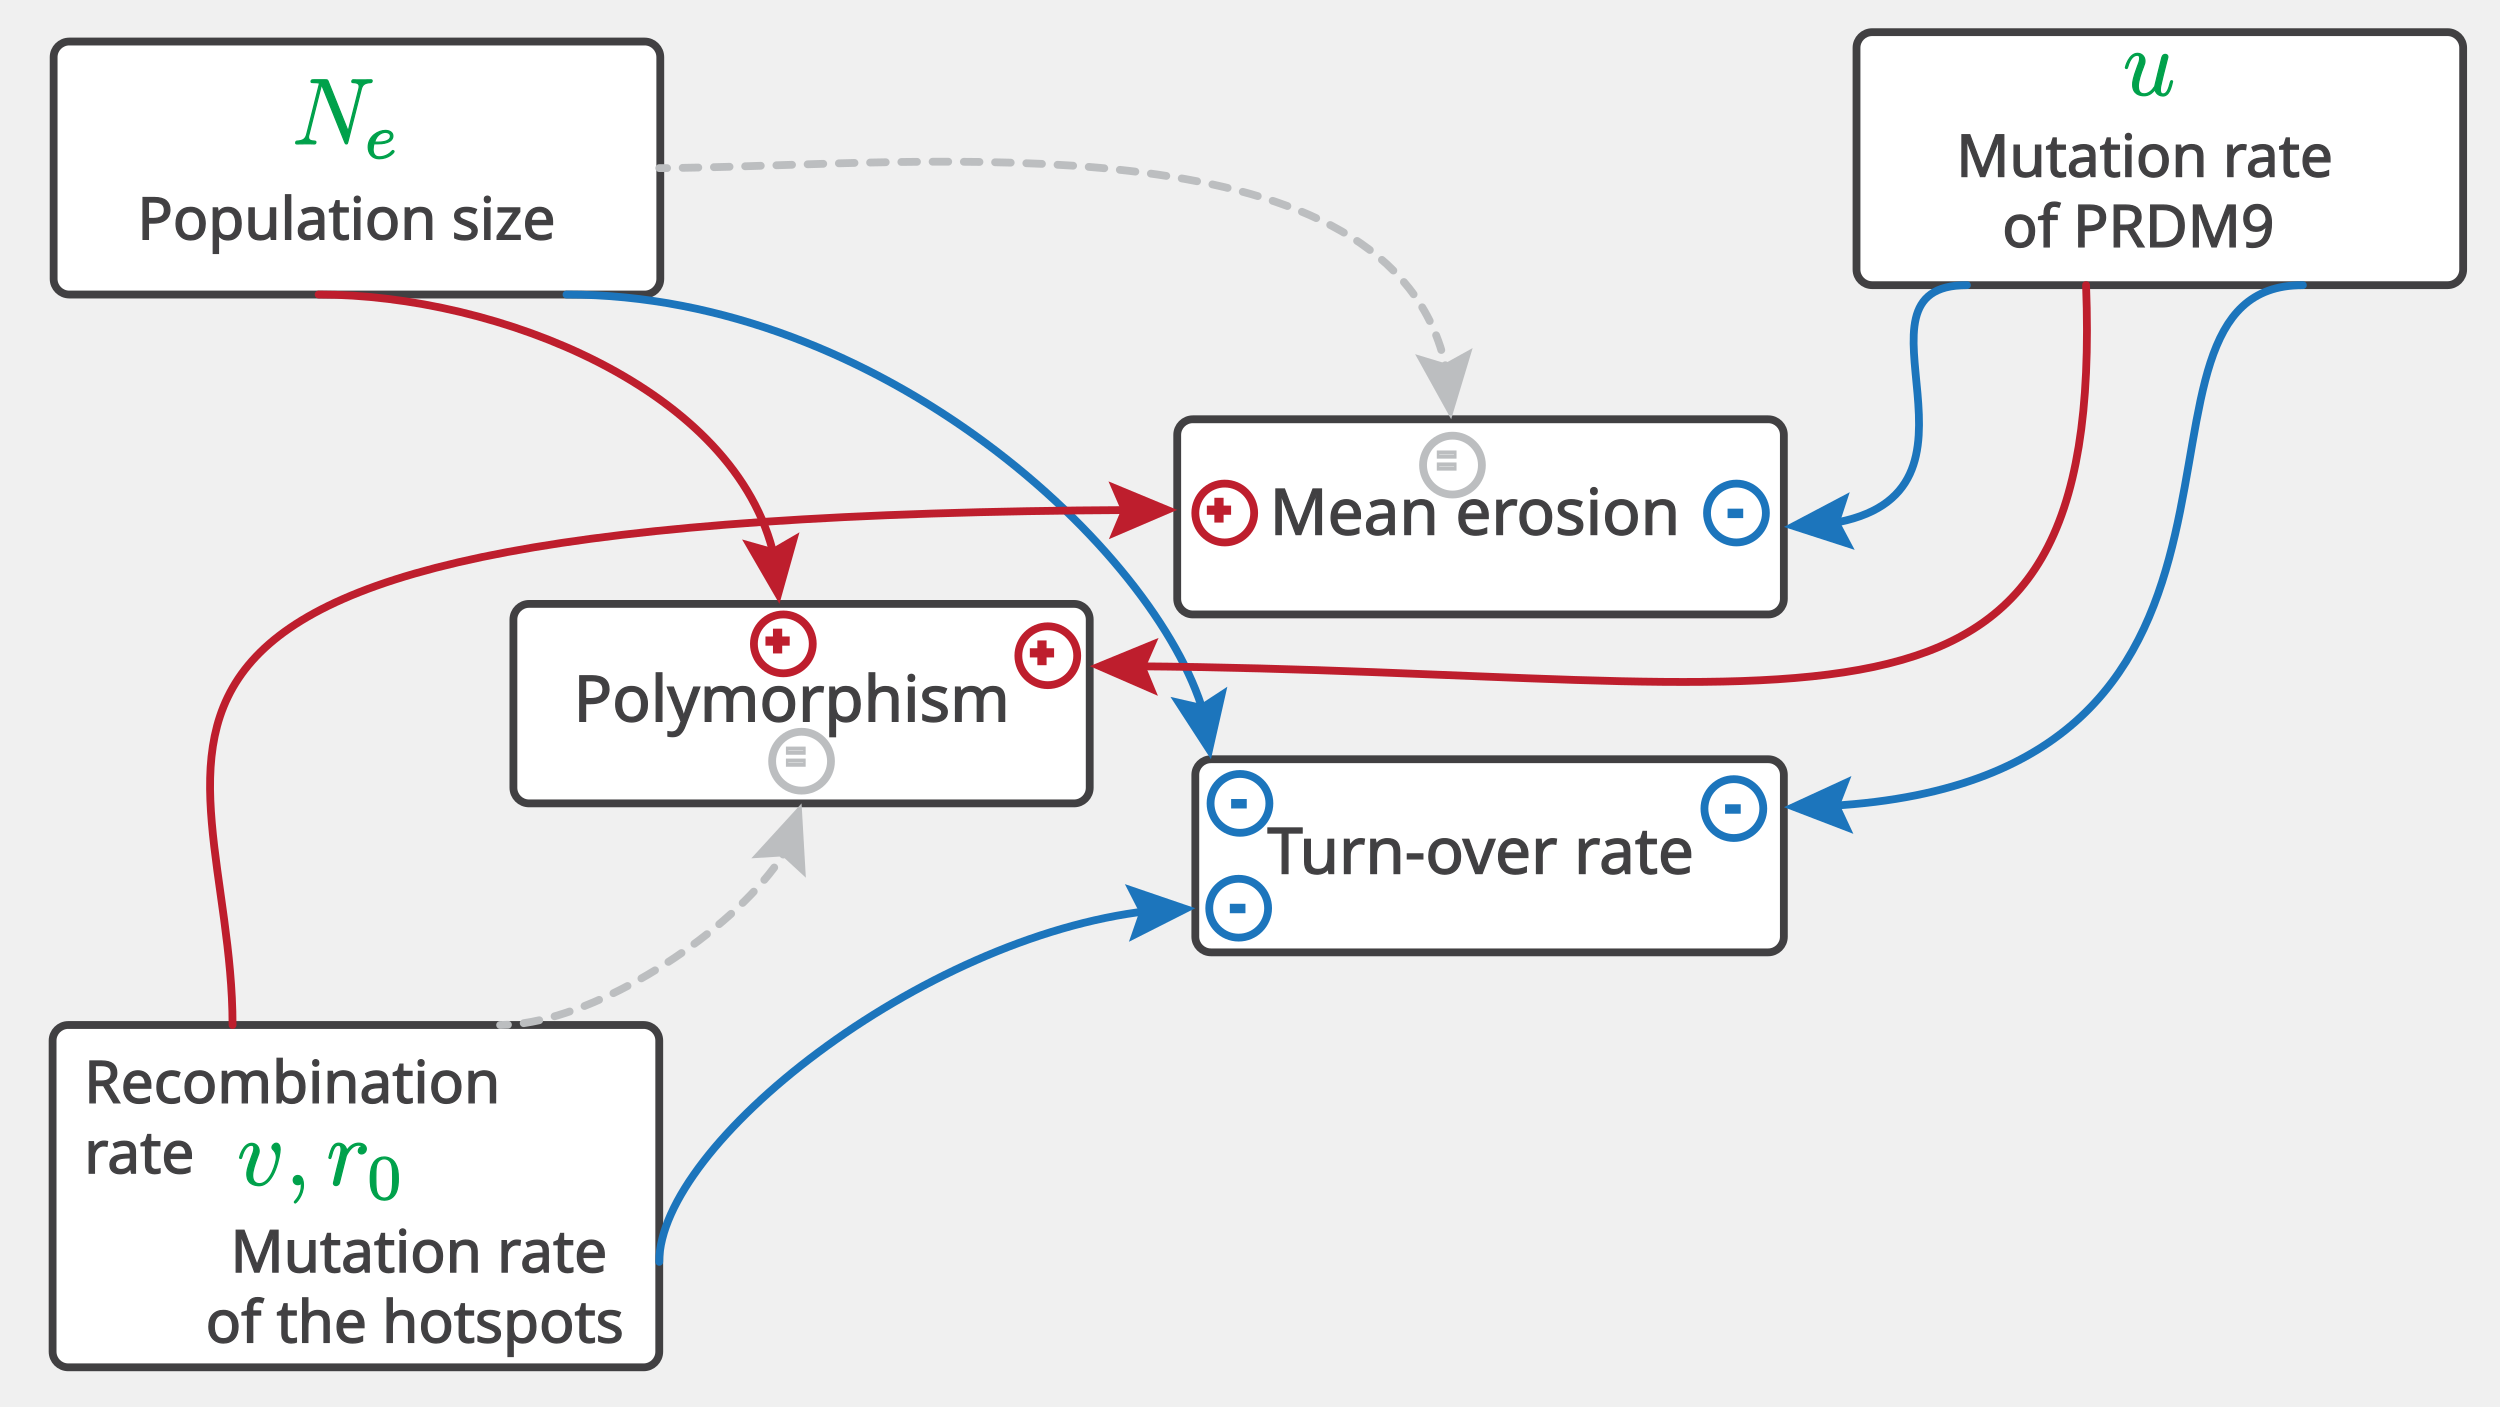
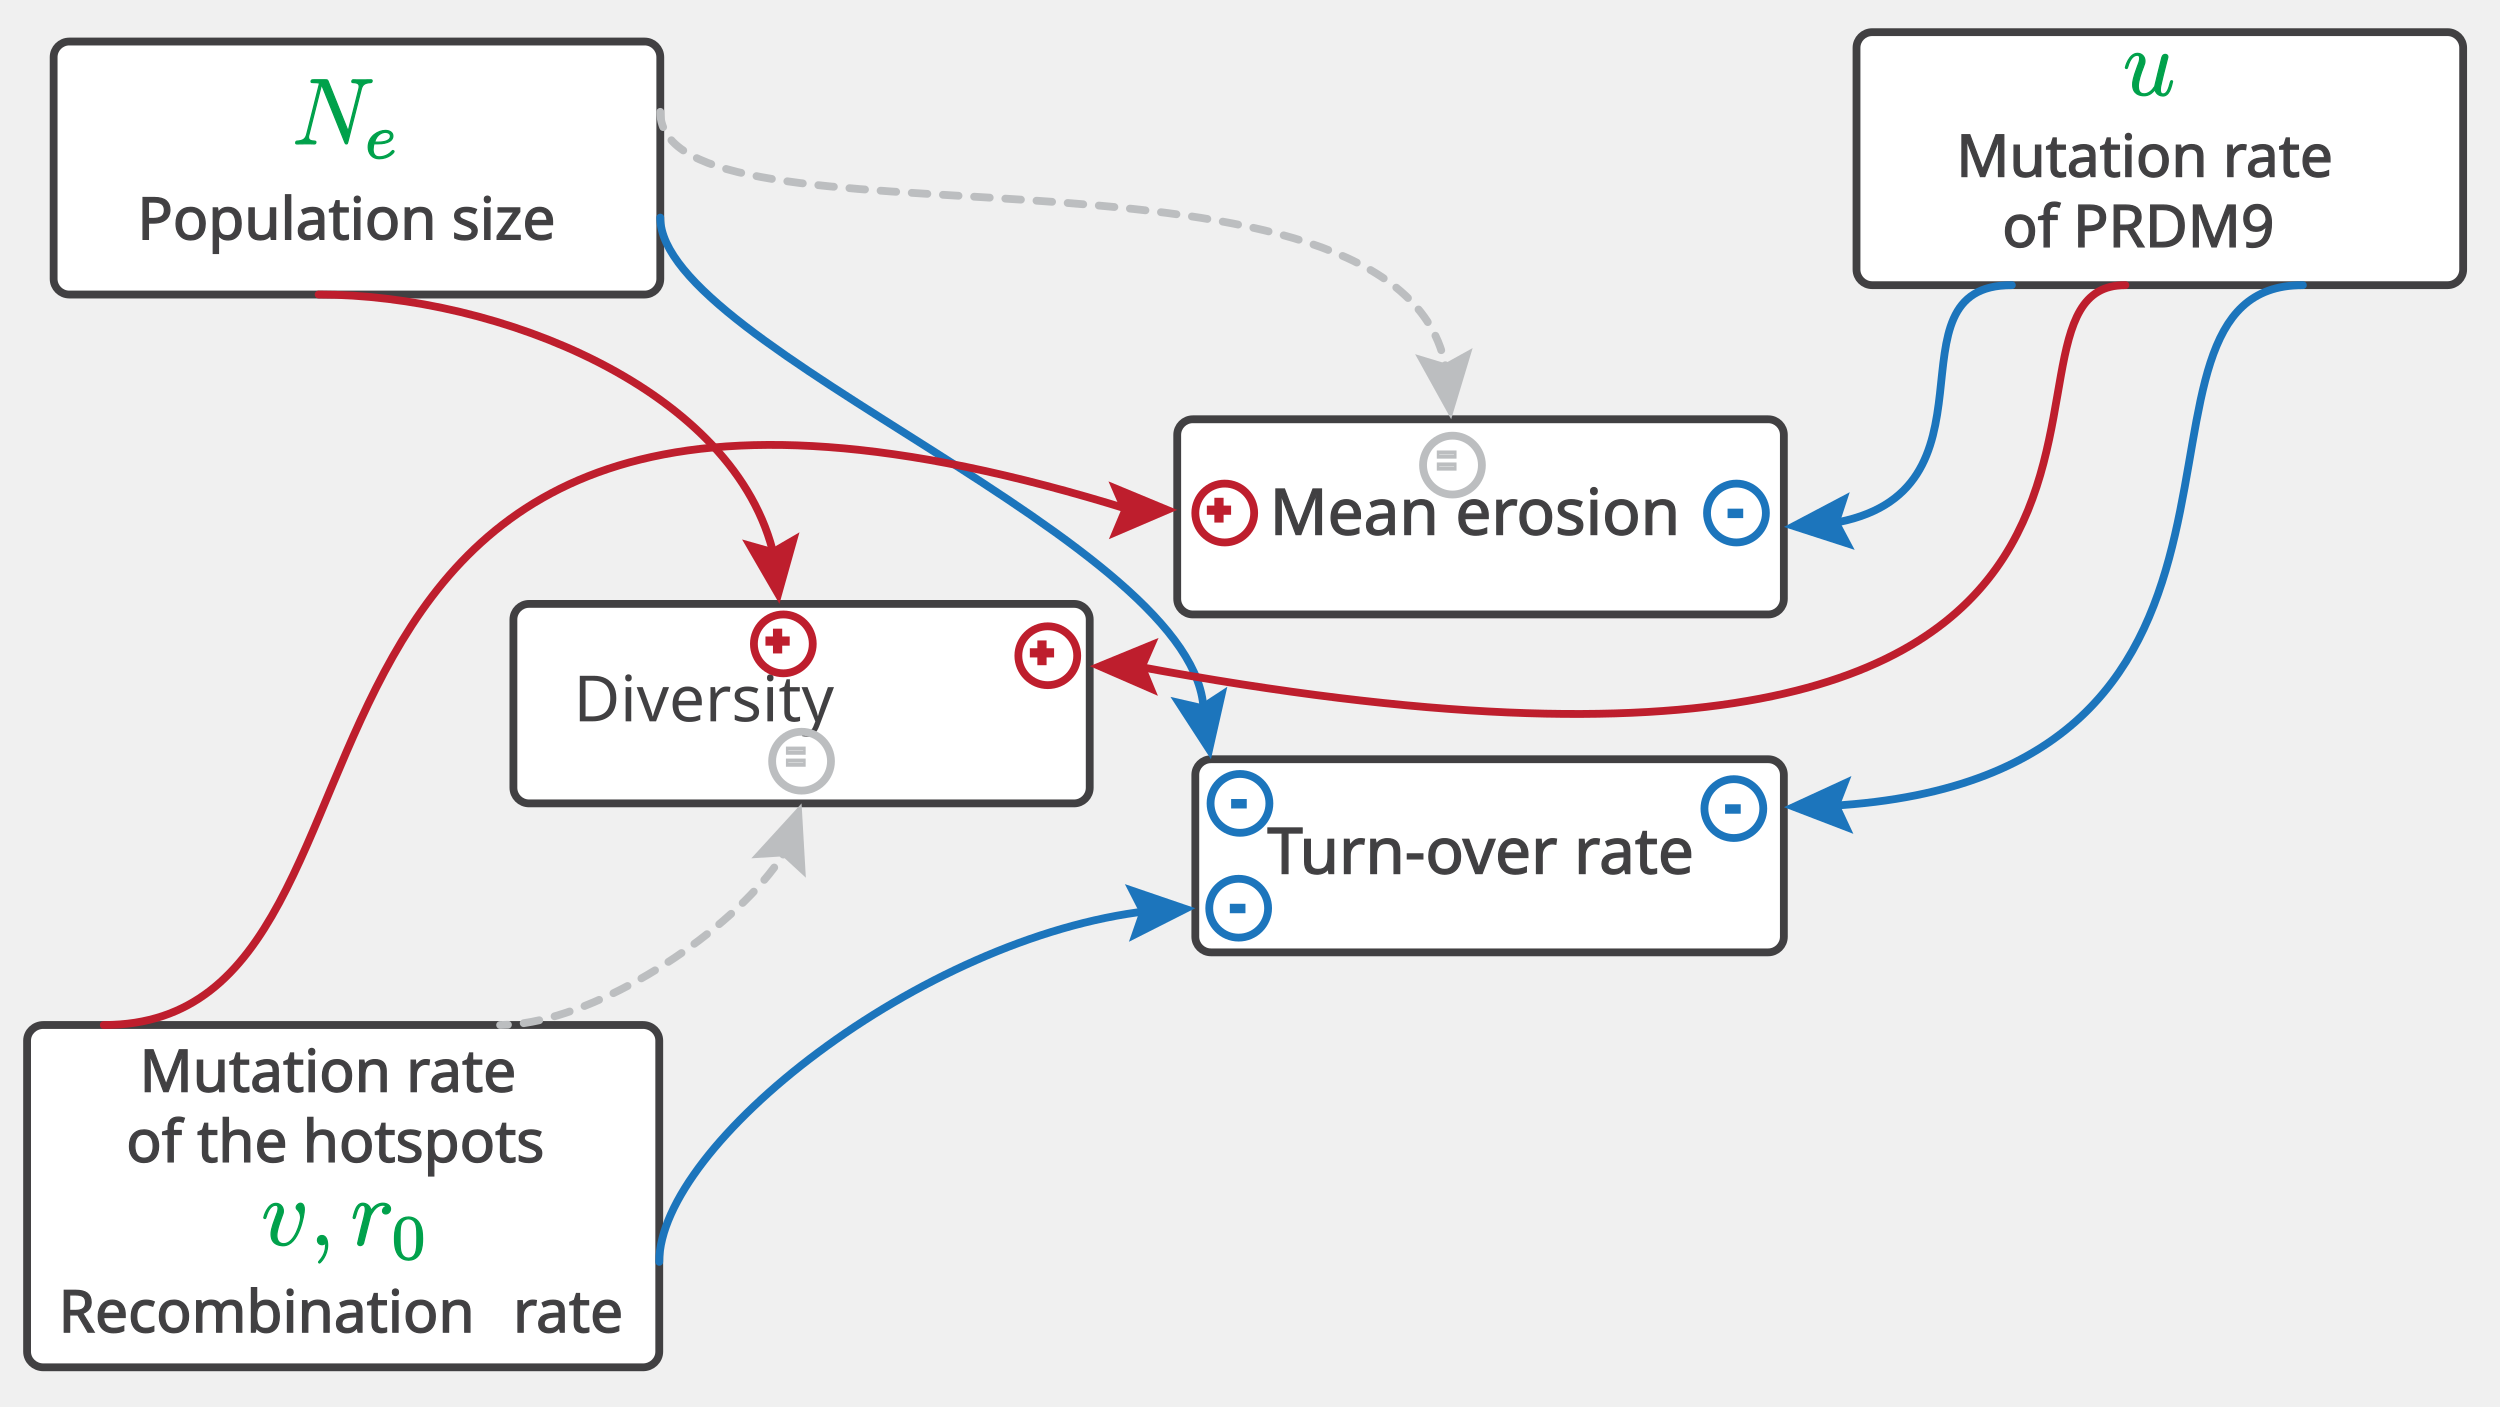
- <svg xmlns="http://www.w3.org/2000/svg" version="1.1" id="Layer_1" x="0px" y="0px" viewBox="0 0 1920 1080" style="enable-background:new 0 0 1920 1080;" xml:space="preserve">
+ <svg xmlns="http://www.w3.org/2000/svg" version="1.1" id="Layer_1" x="0px" y="0px" viewBox="654 -1080 1920 1080" style="enable-background:new 654 -1080 1920 1080;" xml:space="preserve">
  <style type="text/css">
	.st0{fill:#FFFFFF;stroke:#414042;stroke-width:6;stroke-miterlimit:10;}
- 	.st1{fill:#414042;stroke:#414042;stroke-miterlimit:10;}
+ 	.st1{fill:#414042;}
	.st2{font-family:'LMRoman12-Bold';}
	.st3{font-size:45px;}
- 	.st4{fill:#00A14B;stroke:#00A14B;stroke-miterlimit:10;}
- 	.st5{fill:#FFFFFF;stroke:#000000;stroke-width:6;stroke-miterlimit:10;}
- 	.st6{font-size:49px;}
- 	.st7{fill:none;stroke:#1C75BC;stroke-width:6;stroke-linecap:round;stroke-miterlimit:10;}
- 	.st8{fill:#1C75BC;}
- 	.st9{fill:none;stroke:#BCBEC0;stroke-width:6;stroke-linecap:round;stroke-miterlimit:10;}
+ 	.st4{fill:none;stroke:#414042;stroke-miterlimit:10;}
+ 	.st5{fill:#00A14B;stroke:#00A14B;stroke-miterlimit:10;}
+ 	.st6{fill:#FFFFFF;stroke:#000000;stroke-width:6;stroke-miterlimit:10;}
+ 	.st7{font-size:49px;}
+ 	.st8{fill:none;stroke:#1C75BC;stroke-width:6;stroke-linecap:round;stroke-miterlimit:10;}
+ 	.st9{fill:#1C75BC;}
	.st10{fill:none;stroke:#BCBEC0;stroke-width:6;stroke-linecap:round;stroke-miterlimit:10;stroke-dasharray:12,12;}
- 	.st11{fill:#BCBEC0;}
- 	.st12{fill:none;stroke:#BE1E2D;stroke-width:6;stroke-linecap:round;stroke-miterlimit:10;}
- 	.st13{fill:#BE1E2D;}
- 	.st14{fill:none;stroke:#BCBEC0;stroke-width:6;stroke-linecap:round;stroke-miterlimit:10;stroke-dasharray:12.155,12.155;}
- 	.st15{fill:none;stroke:#BE1E2D;stroke-width:5;stroke-miterlimit:10;}
- 	.st16{font-size:29px;}
- 	.st17{fill:none;stroke:#1C75BC;stroke-width:5;stroke-miterlimit:10;}
- 	.st18{fill:none;stroke:#BCBEC0;stroke-width:3;stroke-miterlimit:10;}
- 	.st19{font-size:46.184px;}
+ 	.st11{fill:none;stroke:#BCBEC0;stroke-width:6;stroke-linecap:round;stroke-miterlimit:10;}
+ 	.st12{fill:#BCBEC0;}
+ 	.st13{fill:none;stroke:#BE1E2D;stroke-width:6;stroke-linecap:round;stroke-miterlimit:10;}
+ 	.st14{fill:#BE1E2D;}
+ 	.st15{fill:none;stroke:#BCBEC0;stroke-width:6;stroke-linecap:round;stroke-miterlimit:10;stroke-dasharray:12.155,12.155;}
+ 	.st16{fill:none;stroke:#BE1E2D;stroke-width:5;stroke-miterlimit:10;}
+ 	.st17{font-size:29px;}
+ 	.st18{fill:none;stroke:#1C75BC;stroke-width:5;stroke-miterlimit:10;}
+ 	.st19{fill:none;stroke:#BCBEC0;stroke-width:3;stroke-miterlimit:10;}
+ 	.st20{font-size:46.184px;}
</style>
-   <path id="XMLID_1_" class="st0" d="M495.1,226.2H53.2c-6.6,0-12-5.4-12-12V43.9c0-6.6,5.4-12,12-12h441.9c6.6,0,12,5.4,12,12v170.3  C507.1,220.8,501.7,226.2,495.1,226.2z" />
-   <text id="XMLID_5_" transform="matrix(1 0 0 1 105.5329 183.8167)" class="st1 st2 st3">Population size</text>
+   <path id="XMLID_1_" class="st0" d="M1149.1-853.8H707.2c-6.6,0-12-5.4-12-12v-170.3c0-6.6,5.4-12,12-12h441.9c6.6,0,12,5.4,12,12  v170.3C1161.1-859.2,1155.7-853.8,1149.1-853.8z" />
+   <text transform="matrix(1 0 0 1 759.5329 -896.1833)" class="st1 st2 st3">Population size</text>
+   <text id="XMLID_5_" transform="matrix(1 0 0 1 759.5329 -896.1833)" class="st4 st2 st3">Population size</text>
  <g id="XMLID_11_">
    <g id="XMLID_199_">
-       <path id="g0-78" class="st4" d="M277.3,68.9c0.8-3.1,1.9-5.3,7.4-5.5c0.2,0,1.1-0.1,1.1-1.3c0-0.8-0.6-0.8-0.9-0.8    c-1.4,0-5.1,0.1-6.6,0.1h-3.5c-1,0-2.3-0.1-3.3-0.1c-0.4,0-1.3,0-1.3,1.4c0,0.7,0.6,0.7,1.1,0.7c4.3,0.1,4.6,1.8,4.6,3.1    c0,0.6-0.1,0.9-0.3,1.9l-8.2,32.5l-15.4-38.4c-0.5-1.2-0.6-1.2-2.2-1.2h-8.8c-1.4,0-2.1,0-2.1,1.4c0,0.7,0.5,0.7,1.9,0.7    c0.4,0,4.6,0,4.6,0.6c0,0.1-0.1,0.7-0.2,0.9l-9.6,38.2c-0.9,3.5-2.6,5-7.4,5.3c-0.4,0-1.1,0.1-1.1,1.4c0,0.7,0.7,0.7,0.9,0.7    c1.4,0,5.1-0.1,6.6-0.1h3.5c1,0,2.2,0.1,3.2,0.1c0.5,0,1.3,0,1.3-1.4c0-0.6-0.7-0.7-1-0.7c-2.4-0.1-4.7-0.5-4.7-3.1    c0-0.6,0.1-1.2,0.3-1.8l9.7-38.6c0.4,0.7,0.4,0.9,0.7,1.5l17.2,42.8c0.4,0.9,0.5,1.3,1.2,1.3c0.7,0,0.8-0.2,1.1-1.4L277.3,68.9z" />
+       <path id="g0-78" class="st5" d="M931.3-1011.1c0.8-3.1,1.9-5.3,7.4-5.5c0.2,0,1.1-0.1,1.1-1.3c0-0.8-0.6-0.8-0.9-0.8    c-1.4,0-5.1,0.1-6.6,0.1h-3.5c-1,0-2.3-0.1-3.3-0.1c-0.4,0-1.3,0-1.3,1.4c0,0.7,0.6,0.7,1.1,0.7c4.3,0.1,4.6,1.8,4.6,3.1    c0,0.6-0.1,0.9-0.3,1.9l-8.2,32.5l-15.4-38.4c-0.5-1.2-0.6-1.2-2.2-1.2H895c-1.4,0-2.1,0-2.1,1.4c0,0.7,0.5,0.7,1.9,0.7    c0.4,0,4.6,0,4.6,0.6c0,0.1-0.1,0.7-0.2,0.9l-9.6,38.2c-0.9,3.5-2.6,5-7.4,5.3c-0.4,0-1.1,0.1-1.1,1.4c0,0.7,0.7,0.7,0.9,0.7    c1.4,0,5.1-0.1,6.6-0.1h3.5c1,0,2.2,0.1,3.2,0.1c0.5,0,1.3,0,1.3-1.4c0-0.6-0.7-0.7-1-0.7c-2.4-0.1-4.7-0.5-4.7-3.1    c0-0.6,0.1-1.2,0.3-1.8l9.7-38.6c0.4,0.7,0.4,0.9,0.7,1.5l17.2,42.8c0.4,0.9,0.5,1.3,1.2,1.3c0.7,0,0.8-0.2,1.1-1.4L931.3-1011.1z    " />
    </g>
    <g id="XMLID_196_">
-       <path id="g1-101" class="st4" d="M290.2,110.4c1.1,0,4.7,0,7.2-1c4.2-1.4,4.3-4.3,4.3-5c0-2.7-2.5-4.2-5.7-4.2    c-5.4,0-13.2,4.3-13.2,12.8c0,4.9,3,8.9,8.3,8.9c7.5,0,11.5-4.8,11.5-5.5c0-0.4-0.5-0.8-0.8-0.8c-0.3,0-0.4,0.1-0.7,0.4    c-3.8,4.5-9.2,4.5-10,4.5c-3.5,0-4.6-3-4.6-5.7c0-1.4,0.4-3.6,0.6-4.4H290.2z M287.7,109.1c1.5-5.9,5.9-7.5,8.4-7.5    c1.9,0,3.8,1,3.8,2.9c0,4.7-7.9,4.7-9.9,4.7H287.7z" />
-     </g>
-   </g>
-   <path id="XMLID_2_" class="st0" d="M1879.7,219h-441.9c-6.6,0-12-5.4-12-12V36.7c0-6.6,5.4-12,12-12h441.9c6.6,0,12,5.4,12,12V207  C1891.7,213.6,1886.3,219,1879.7,219z" />
-   <text id="XMLID_6_" transform="matrix(1 0 0 1 1502.439 135.6107)">
-     <tspan x="0" y="0" class="st1 st2 st3">Mutation rate</tspan>
-     <tspan x="35.3" y="54" class="st1 st2 st3">of PRDM9</tspan>
-   </text>
+       <path id="g1-101" class="st5" d="M944.2-969.6c1.1,0,4.7,0,7.2-1c4.2-1.4,4.3-4.3,4.3-5c0-2.7-2.5-4.2-5.7-4.2    c-5.4,0-13.2,4.3-13.2,12.8c0,4.9,3,8.9,8.3,8.9c7.5,0,11.5-4.8,11.5-5.5c0-0.4-0.5-0.8-0.8-0.8s-0.4,0.1-0.7,0.4    c-3.8,4.5-9.2,4.5-10,4.5c-3.5,0-4.6-3-4.6-5.7c0-1.4,0.4-3.6,0.6-4.4C941.1-969.6,944.2-969.6,944.2-969.6z M941.7-970.9    c1.5-5.9,5.9-7.5,8.4-7.5c1.9,0,3.8,1,3.8,2.9c0,4.7-7.9,4.7-9.9,4.7h-2.3V-970.9z" />
+     </g>
+   </g>
+   <path id="XMLID_2_" class="st0" d="M2533.7-861h-441.9c-6.6,0-12-5.4-12-12v-170.3c0-6.6,5.4-12,12-12h441.9c6.6,0,12,5.4,12,12  V-873C2545.7-866.4,2540.3-861,2533.7-861z" />
+   <text transform="matrix(1 0 0 1 2156.439 -944.3893)" class="st1 st2 st3">Mutation rate</text>
+   <text transform="matrix(1 0 0 1 2156.439 -944.3893)" class="st4 st2 st3">Mutation rate</text>
+   <text transform="matrix(1 0 0 1 2191.739 -890.3893)" class="st1 st2 st3">of PRDM9</text>
+   <text transform="matrix(1 0 0 1 2191.739 -890.3893)" class="st4 st2 st3">of PRDM9</text>
  <g id="XMLID_194_">
-     <path id="g0-117" class="st4" d="M1655,68.8c0.9,4,4.4,4.9,6.1,4.9c2.3,0,4-1.5,5.2-4c1.2-2.6,2.2-6.9,2.2-7.1   c0-0.4-0.3-0.6-0.7-0.6c-0.6,0-0.7,0.4-1,1.4c-1.3,5-2.6,8.8-5.5,8.8c-2.2,0-2.2-2.4-2.2-3.3c0-1.7,0.2-2.4,0.9-5.4   c0.5-1.9,1-3.9,1.4-5.9l3-11.8c0.5-1.8,0.5-1.9,0.5-2.2c0-1.1-0.9-1.8-1.9-1.8c-2.1,0-2.6,1.8-3,3.6c-0.7,2.8-4.6,18.3-5.1,20.8   c-0.1,0-2.9,5.9-8.2,5.9c-3.8,0-4.5-3.2-4.5-5.9c0-4.1,2-9.9,3.9-14.7c0.9-2.3,1.2-3.2,1.2-4.7c0-3.1-2.2-5.8-5.7-5.8   c-6.6,0-9.3,10.5-9.3,11c0,0.3,0.3,0.6,0.8,0.6c0.6,0,0.7-0.3,1-1.3c1.7-6.2,4.5-8.9,7.3-8.9c0.7,0,1.9,0.1,1.9,2.4   c0,1.9-0.8,4-1.9,6.7c-3.2,8.6-3.5,11.3-3.5,13.5c0,7.4,5.6,8.5,8.5,8.5C1651,73.7,1653.5,70.5,1655,68.8z" />
+     <path id="g0-117" class="st5" d="M2309-1011.2c0.9,4,4.4,4.9,6.1,4.9c2.3,0,4-1.5,5.2-4c1.2-2.6,2.2-6.9,2.2-7.1   c0-0.4-0.3-0.6-0.7-0.6c-0.6,0-0.7,0.4-1,1.4c-1.3,5-2.6,8.8-5.5,8.8c-2.2,0-2.2-2.4-2.2-3.3c0-1.7,0.2-2.4,0.9-5.4   c0.5-1.9,1-3.9,1.4-5.9l3-11.8c0.5-1.8,0.5-1.9,0.5-2.2c0-1.1-0.9-1.8-1.9-1.8c-2.1,0-2.6,1.8-3,3.6c-0.7,2.8-4.6,18.3-5.1,20.8   c-0.1,0-2.9,5.9-8.2,5.9c-3.8,0-4.5-3.2-4.5-5.9c0-4.1,2-9.9,3.9-14.7c0.9-2.3,1.2-3.2,1.2-4.7c0-3.1-2.2-5.8-5.7-5.8   c-6.6,0-9.3,10.5-9.3,11c0,0.3,0.3,0.6,0.8,0.6c0.6,0,0.7-0.3,1-1.3c1.7-6.2,4.5-8.9,7.3-8.9c0.7,0,1.9,0.1,1.9,2.4   c0,1.9-0.8,4-1.9,6.7c-3.2,8.6-3.5,11.3-3.5,13.5c0,7.4,5.6,8.5,8.5,8.5C2305-1006.3,2307.5-1009.5,2309-1011.2z" />
  </g>
  <g id="XMLID_19_">
-     <path id="XMLID_4_" class="st5" d="M1756.6,1344.8h-441.9c-6.6,0-12-5.4-12-12v-170.3c0-6.6,5.4-12,12-12h441.9c6.6,0,12,5.4,12,12   v170.3C1768.6,1339.4,1763.2,1344.8,1756.6,1344.8z" />
+     <path id="XMLID_4_" class="st6" d="M2410.6,264.8h-441.9c-6.6,0-12-5.4-12-12V82.5c0-6.6,5.4-12,12-12h441.9c6.6,0,12,5.4,12,12   v170.3C2422.6,259.4,2417.2,264.8,2410.6,264.8z" />
    <g id="XMLID_15_">
-       <text id="XMLID_8_" transform="matrix(1 0 0 1 1358.055 1304.912)" class="st2 st3">Fitness function</text>
+       <text id="XMLID_8_" transform="matrix(1 0 0 1 2012.055 224.9124)" class="st2 st3">Fitness function</text>
      <g id="XMLID_39_">
-         <path id="g0-102" class="st4" d="M1537.8,1199.3c1.4,0,2,0,2-1.4c0-0.7-0.6-0.7-1.9-0.7h-5.8c1.4-7.4,2.4-12.5,3-14.9     c0.4-1.7,1.9-3.4,3.8-3.4c1.5,0,3,0.6,3.8,1.3c-2.8,0.3-3.7,2.4-3.7,3.6c0,1.4,1.1,2.3,2.5,2.3c1.4,0,3.6-1.2,3.6-4     c0-3-3-4.7-6.2-4.7c-3.1,0-6.1,2.3-7.6,5.1c-1.3,2.5-2,5.1-3.7,14.6h-4.8c-1.4,0-2.1,0-2.1,1.3c0,0.8,0.4,0.8,1.9,0.8h4.6     c-1.3,6.7-4.3,23-5.9,30.7c-1.2,6.3-2.3,11.5-5.9,11.5c-0.2,0-2.3,0-3.6-1.4c3.7-0.3,3.7-3.5,3.7-3.5c0-1.4-1.1-2.3-2.5-2.3     c-1.4,0-3.6,1.2-3.6,4c0,3.1,3.2,4.7,6,4.7c7.4,0,10.4-13.2,11.2-16.8c1.3-5.6,4.8-24.7,5.2-26.9H1537.8z" />
-       </g>
-     </g>
-   </g>
-   <path id="XMLID_3_" class="st0" d="M494.3,1050.1H52.4c-6.6,0-12-5.4-12-12V799.2c0-6.6,5.4-12,12-12h441.9c6.6,0,12,5.4,12,12  v238.9C506.3,1044.7,500.9,1050.1,494.3,1050.1z" />
-   <text id="XMLID_7_" transform="matrix(1 0 0 1 177.0734 976.9712)">
-     <tspan x="0" y="0" class="st1 st2 st3">Mutation rate</tspan>
-     <tspan x="-19.1" y="54" class="st1 st2 st3">of the hotspots</tspan>
-   </text>
-   <text id="XMLID_9_" transform="matrix(1 0 0 1 64.7096 846.9739)">
-     <tspan x="0" y="0" class="st1 st2 st3">Recombination</tspan>
-     <tspan x="0" y="54" class="st1 st2 st3">rate</tspan>
-   </text>
+         <path id="g0-102" class="st5" d="M2191.8,119.3c1.4,0,2,0,2-1.4c0-0.7-0.6-0.7-1.9-0.7h-5.8c1.4-7.4,2.4-12.5,3-14.9     c0.4-1.7,1.9-3.4,3.8-3.4c1.5,0,3,0.6,3.8,1.3c-2.8,0.3-3.7,2.4-3.7,3.6c0,1.4,1.1,2.3,2.5,2.3c1.4,0,3.6-1.2,3.6-4     c0-3-3-4.7-6.2-4.7c-3.1,0-6.1,2.3-7.6,5.1c-1.3,2.5-2,5.1-3.7,14.6h-4.8c-1.4,0-2.1,0-2.1,1.3c0,0.8,0.4,0.8,1.9,0.8h4.6     c-1.3,6.7-4.3,23-5.9,30.7c-1.2,6.3-2.3,11.5-5.9,11.5c-0.2,0-2.3,0-3.6-1.4c3.7-0.3,3.7-3.5,3.7-3.5c0-1.4-1.1-2.3-2.5-2.3     c-1.4,0-3.6,1.2-3.6,4c0,3.1,3.2,4.7,6,4.7c7.4,0,10.4-13.2,11.2-16.8c1.3-5.6,4.8-24.7,5.2-26.9h6V119.3z" />
+       </g>
+     </g>
+   </g>
+   <path id="XMLID_3_" class="st0" d="M1147.8-29.9H687.3c-6.9,0-12.5-5.4-12.5-12v-238.9c0-6.6,5.6-12,12.5-12h460.5  c6.9,0,12.5,5.4,12.5,12v238.9C1160.3-35.3,1154.7-29.9,1147.8-29.9z" />
+   <g>
+     <g>
+       <text transform="matrix(1 0 0 1 761.2188 -241.6495)" class="st1 st2 st3">Mutation rate</text>
+       <text transform="matrix(1 0 0 1 761.2188 -241.6495)" class="st4 st2 st3">Mutation rate</text>
+     </g>
+     <g>
+       <text transform="matrix(1 0 0 1 750.9818 -187.6495)" class="st1 st2 st3">of the hotspots</text>
+       <text transform="matrix(1 0 0 1 750.9818 -187.6495)" class="st4 st2 st3">of the hotspots</text>
+     </g>
+   </g>
+   <g>
+     <g>
+       <text transform="matrix(1 0 0 1 699.0191 -56.8998)" class="st1 st2 st3">Recombination</text>
+       <text transform="matrix(1 0 0 1 699.0191 -56.8998)" class="st4 st2 st3">Recombination</text>
+     </g>
+     <g>
+       <text transform="matrix(1 0 0 1 1048.01 -56.9002)" class="st1 st2 st3">rate</text>
+       <text transform="matrix(1 0 0 1 1048.01 -56.9002)" class="st4 st2 st3">rate</text>
+     </g>
+   </g>
  <g id="XMLID_10_">
    <g id="XMLID_73_">
-       <path id="g0-118" class="st4" d="M215.1,882.8c0-4.5-2.3-4.8-2.9-4.8c-1.7,0-3.3,1.7-3.3,3.2c0,0.9,0.5,1.4,0.8,1.7    c0.7,0.6,2.6,2.6,2.6,6.3c0,3-4.3,19.9-13,19.9c-4.4,0-5.3-3.7-5.3-6.3c0-3.6,1.7-8.7,3.6-13.8c1.2-3,1.4-3.7,1.4-5.1    c0-3-2.2-5.8-5.7-5.8c-6.6,0-9.3,10.5-9.3,11c0,0.3,0.3,0.6,0.8,0.6c0.6,0,0.7-0.3,1-1.3c1.7-6.2,4.5-8.9,7.3-8.9    c0.6,0,1.9,0,1.9,2.4c0,1.9-0.8,4-1.9,6.7c-3.5,9.2-3.5,11.5-3.5,13.2c0,1.6,0.2,4.5,2.5,6.6c2.6,2.2,6.2,2.2,6.9,2.2    C211,910.5,215.1,886.9,215.1,882.8z" />
+       <path id="g0-118" class="st5" d="M887.7-151.1c0-4.5-2.3-4.8-2.9-4.8c-1.7,0-3.3,1.7-3.3,3.2c0,0.9,0.5,1.4,0.8,1.7    c0.7,0.6,2.6,2.6,2.6,6.3c0,3-4.3,19.9-13,19.9c-4.4,0-5.3-3.7-5.3-6.3c0-3.6,1.7-8.7,3.6-13.8c1.2-3,1.4-3.7,1.4-5.1    c0-3-2.2-5.8-5.7-5.8c-6.6,0-9.3,10.5-9.3,11c0,0.3,0.3,0.6,0.8,0.6c0.6,0,0.7-0.3,1-1.3c1.7-6.2,4.5-8.9,7.3-8.9    c0.6,0,1.9,0,1.9,2.4c0,1.9-0.8,4-1.9,6.7c-3.5,9.2-3.5,11.5-3.5,13.2c0,1.6,0.2,4.5,2.5,6.6c2.6,2.2,6.2,2.2,6.9,2.2    C883.6-123.4,887.7-147,887.7-151.1z" />
    </g>
    <g id="XMLID_71_">
-       <path id="g0-59_2_" class="st4" d="M233,910.1c0-4.2-1.4-7.3-4.3-7.3c-2.3,0-3.5,1.9-3.5,3.5s1.1,3.5,3.5,3.5    c0.9,0,1.7-0.3,2.4-0.9c0.1-0.1,0.2-0.1,0.3-0.1c0.1,0,0.1,1,0.1,1.4c0,2.4-0.4,7.1-4.6,11.8c-0.8,0.9-0.8,1-0.8,1.2    c0,0.4,0.4,0.7,0.7,0.7C227.4,923.7,233,918.3,233,910.1z" />
+       <path id="g0-59_2_" class="st5" d="M905.6-123.8c0-4.2-1.4-7.3-4.3-7.3c-2.3,0-3.5,1.9-3.5,3.5s1.1,3.5,3.5,3.5    c0.9,0,1.7-0.3,2.4-0.9c0.1-0.1,0.2-0.1,0.3-0.1c0.1,0,0.1,1,0.1,1.4c0,2.4-0.4,7.1-4.6,11.8c-0.8,0.9-0.8,1-0.8,1.2    c0,0.4,0.4,0.7,0.7,0.7C900-110.2,905.6-115.6,905.6-123.8z" />
    </g>
    <g id="XMLID_70_">
-       <path id="g0-114" class="st4" d="M278.6,880.3c-2.2,0.4-3.4,2-3.4,3.6c0,1.7,1.4,2.3,2.4,2.3c2,0,3.7-1.7,3.7-3.9    c0-2.3-2.2-4.3-5.8-4.3c-2.9,0-6.2,1.3-9.2,5.7c-0.5-3.8-3.4-5.7-6.3-5.7c-2.8,0-4.3,2.2-5.1,3.8c-1.2,2.6-2.3,6.9-2.3,7.3    c0,0.3,0.3,0.6,0.8,0.6c0.6,0,0.6-0.1,1.1-1.7c1.1-4.3,2.5-8.5,5.3-8.5c1.7,0,2.2,1.2,2.2,3.3c0,1.6-0.7,4.4-1.2,6.6l-2,7.8    c-0.3,1.4-1.1,4.6-1.4,5.9c-0.5,1.9-1.3,5.3-1.3,5.6c0,1,0.8,1.8,1.9,1.8c0.8,0,2.2-0.5,2.6-1.9c0.2-0.6,2.9-11.5,3.3-13.1    c0.4-1.6,0.8-3.1,1.2-4.7c0.3-1,0.6-2.2,0.8-3.1c0.2-0.6,2.2-4.2,4-5.8c0.9-0.8,2.7-2.5,5.7-2.5    C276.5,879.4,277.6,879.6,278.6,880.3z" />
+       <path id="g0-114" class="st5" d="M951.2-153.6c-2.2,0.4-3.4,2-3.4,3.6c0,1.7,1.4,2.3,2.4,2.3c2,0,3.7-1.7,3.7-3.9    c0-2.3-2.2-4.3-5.8-4.3c-2.9,0-6.2,1.3-9.2,5.7c-0.5-3.8-3.4-5.7-6.3-5.7c-2.8,0-4.3,2.2-5.1,3.8c-1.2,2.6-2.3,6.9-2.3,7.3    c0,0.3,0.3,0.6,0.8,0.6c0.6,0,0.6-0.1,1.1-1.7c1.1-4.3,2.5-8.5,5.3-8.5c1.7,0,2.2,1.2,2.2,3.3c0,1.6-0.7,4.4-1.2,6.6l-2,7.8    c-0.3,1.4-1.1,4.6-1.4,5.9c-0.5,1.9-1.3,5.3-1.3,5.6c0,1,0.8,1.8,1.9,1.8c0.8,0,2.2-0.5,2.6-1.9c0.2-0.6,2.9-11.5,3.3-13.1    c0.4-1.6,0.8-3.1,1.2-4.7c0.3-1,0.6-2.2,0.8-3.1c0.2-0.6,2.2-4.2,4-5.8c0.9-0.8,2.7-2.5,5.7-2.5    C949.1-154.5,950.2-154.3,951.2-153.6z" />
    </g>
    <g id="XMLID_65_">
-       <path id="g2-48" class="st4" d="M305.9,905.2c0-5.1-0.5-8.3-2.1-11.3c-2.1-4.2-6-5.3-8.7-5.3c-6.1,0-8.3,4.5-8.9,5.9    c-1.7,3.5-1.8,8.3-1.8,10.8c0,3.2,0.1,8,2.5,11.9c2.2,3.6,5.8,4.5,8.3,4.5c2.3,0,6.4-0.7,8.8-5.5    C305.7,912.7,305.9,908.4,305.9,905.2z M295.1,920.2c-1.6,0-5-0.8-6-5.8c-0.5-2.7-0.5-7.3-0.5-9.8c0-3.3,0-6.7,0.5-9.3    c1-4.9,4.8-5.4,6-5.4c1.6,0,5,0.8,5.9,5.2c0.6,2.6,0.6,6.3,0.6,9.5c0,2.8,0,7.2-0.6,9.9C300,919.6,296.7,920.2,295.1,920.2z" />
-     </g>
-   </g>
-   <path id="XMLID_51_" class="st0" d="M1358,471.9H916.1c-6.6,0-12-5.4-12-12V334c0-6.6,5.4-12,12-12H1358c6.6,0,12,5.4,12,12v125.9  C1370,466.5,1364.6,471.9,1358,471.9z" />
-   <text id="XMLID_50_" transform="matrix(1 0 0 1 975.178 410.5345)" class="st1 st2 st6">Mean erosion</text>
-   <path id="XMLID_42_" class="st0" d="M824.9,617H406.3c-6.6,0-12-5.4-12-12l0-129.2c0-6.6,5.4-12,12-12l418.6,0c6.6,0,12,5.4,12,12  l0,129.2C836.9,611.6,831.5,617,824.9,617z" />
-   <text id="XMLID_41_" transform="matrix(1 0 0 1 440.5428 553.9806)" class="st1 st2 st6">Polymorphism</text>
-   <path id="XMLID_36_" class="st0" d="M1358,731.4H930c-6.6,0-12-5.4-12-12V595.1c0-6.6,5.4-12,12-12h428c6.6,0,12,5.4,12,12v124.3  C1370,726,1364.6,731.4,1358,731.4z" />
-   <text id="XMLID_35_" transform="matrix(1 0 0 1 973.3099 670.8613)" class="st1 st2 st6">Turn-over rate</text>
+       <path id="g2-48" class="st5" d="M978.5-128.7c0-5.1-0.5-8.3-2.1-11.3c-2.1-4.2-6-5.3-8.7-5.3c-6.1,0-8.3,4.5-8.9,5.9    c-1.7,3.5-1.8,8.3-1.8,10.8c0,3.2,0.1,8,2.5,11.9c2.2,3.6,5.8,4.5,8.3,4.5c2.3,0,6.4-0.7,8.8-5.5    C978.3-121.2,978.5-125.5,978.5-128.7z M967.7-113.7c-1.6,0-5-0.8-6-5.8c-0.5-2.7-0.5-7.3-0.5-9.8c0-3.3,0-6.7,0.5-9.3    c1-4.9,4.8-5.4,6-5.4c1.6,0,5,0.8,5.9,5.2c0.6,2.6,0.6,6.3,0.6,9.5c0,2.8,0,7.2-0.6,9.9C972.6-114.3,969.3-113.7,967.7-113.7z" />
+     </g>
+   </g>
+   <path id="XMLID_51_" class="st0" d="M2012-608.1h-441.9c-6.6,0-12-5.4-12-12V-746c0-6.6,5.4-12,12-12H2012c6.6,0,12,5.4,12,12v125.9  C2024-613.5,2018.6-608.1,2012-608.1z" />
+   <text transform="matrix(1 0 0 1 1629.178 -669.4655)" class="st1 st2 st7">Mean erosion</text>
+   <text id="XMLID_50_" transform="matrix(1 0 0 1 1629.178 -669.4655)" class="st4 st2 st7">Mean erosion</text>
+   <path id="XMLID_42_" class="st0" d="M1478.9-463h-418.6c-6.6,0-12-5.4-12-12v-129.2c0-6.6,5.4-12,12-12h418.6c6.6,0,12,5.4,12,12  V-475C1490.9-468.4,1485.5-463,1478.9-463z" />
+   <text transform="matrix(1 0 0 1 1094.543 -526.0194)" class="st1 st2 st7">Diversity</text>
+   <path id="XMLID_36_" class="st0" d="M2012-348.6h-428c-6.6,0-12-5.4-12-12v-124.3c0-6.6,5.4-12,12-12h428c6.6,0,12,5.4,12,12v124.3  C2024-354,2018.6-348.6,2012-348.6z" />
+   <text transform="matrix(1 0 0 1 1627.31 -409.1387)" class="st1 st2 st7">Turn-over rate</text>
+   <text id="XMLID_35_" transform="matrix(1 0 0 1 1627.31 -409.1387)" class="st4 st2 st7">Turn-over rate</text>
  <g id="XMLID_21_">
    <g id="XMLID_109_">
-       <path id="XMLID_112_" class="st7" d="M435.1,226.2c241.2,0,452.7,196.2,489.3,321.5" />
+       <path id="XMLID_112_" class="st8" d="M1161.1-912.9c0,100.2,417.3,249.5,417.3,380.6" />
      <g id="XMLID_110_">
-         <polygon id="XMLID_111_" class="st8" points="898.9,535.2 922.4,540.6 942.6,527.4 930,583.1    " />
+         <polygon id="XMLID_111_" class="st9" points="1552.9,-544.8 1576.4,-539.4 1596.6,-552.6 1584,-496.9    " />
      </g>
    </g>
  </g>
  <g id="XMLID_20_">
    <g id="XMLID_119_">
-       <path id="XMLID_124_" class="st9" d="M506.3,129.1c2,0,4,0,6,0" />
-       <path id="XMLID_123_" class="st10" d="M524.3,128.9c184.7-2.6,534.8-39.8,584.3,145.7" />
-       <path id="XMLID_122_" class="st9" d="M1110,280.5c0.4,1.9,0.8,3.9,1.2,5.9" />
+       <path id="XMLID_123_" class="st10" d="M1161.1-994.1c0,114.6,552,3.2,601.5,188.7" />
+       <path id="XMLID_122_" class="st11" d="M1764-799.5c0.4,1.9,0.8,3.9,1.2,5.9" />
      <g id="XMLID_120_">
-         <polygon id="XMLID_121_" class="st11" points="1086.8,272 1109.9,279 1131,267.3 1114.5,322    " />
+         <polygon id="XMLID_121_" class="st12" points="1740.8,-808 1763.9,-801 1785,-812.7 1768.5,-758    " />
      </g>
    </g>
  </g>
  <g id="XMLID_28_">
    <g id="XMLID_89_">
-       <path id="XMLID_103_" class="st12" d="M244.7,226.2c137.4,0,321.1,72.5,350,202" />
+       <path id="XMLID_103_" class="st13" d="M898.7-853.8c137.4,0,321.1,72.5,350,202" />
      <g id="XMLID_101_">
-         <polygon id="XMLID_102_" class="st13" points="569.9,414.3 593.2,420.9 614,408.8 598.6,463.8    " />
+         <polygon id="XMLID_102_" class="st14" points="1223.9,-665.7 1247.2,-659.1 1268,-671.2 1252.6,-616.2    " />
      </g>
    </g>
  </g>
  <g id="XMLID_68_">
    <g id="XMLID_80_">
-       <path id="XMLID_105_" class="st7" d="M1768.6,219c-161.7,0,20.7,378-362.7,399.9" />
+       <path id="XMLID_105_" class="st8" d="M2422.6-861c-161.7,0,20.7,378-362.7,399.9" />
      <g id="XMLID_90_">
-         <polygon id="XMLID_104_" class="st8" points="1421.9,596 1413.2,618.5 1423.4,640.4 1370,619.9    " />
+         <polygon id="XMLID_104_" class="st9" points="2075.9,-484 2067.2,-461.5 2077.4,-439.6 2024,-460.1    " />
      </g>
    </g>
  </g>
  <g id="XMLID_56_">
    <g id="XMLID_83_">
-       <path id="XMLID_87_" class="st12" d="M1602.1,219c14.7,387.3-205.9,296.9-729.3,292.7" />
+       <path id="XMLID_87_" class="st13" d="M2286.3-861c-135.8,0,139.7,460-759.5,292.7" />
      <g id="XMLID_84_">
-         <polygon id="XMLID_86_" class="st13" points="889.8,489.9 880.1,512.1 889.3,534.4 836.9,511.6    " />
+         <polygon id="XMLID_86_" class="st14" points="1543.8,-590.1 1534.1,-567.9 1543.3,-545.6 1490.9,-568.4    " />
      </g>
    </g>
  </g>
  <g id="XMLID_47_">
    <g id="XMLID_69_">
-       <path id="XMLID_75_" class="st12" d="M178.6,787.2c0-222.9-189.9-391.1,689.7-395.5" />
+       <path id="XMLID_75_" class="st13" d="M733.7-292.8c270.4,0,58.9-623.1,788.6-395.5" />
      <g id="XMLID_72_">
-         <polygon id="XMLID_74_" class="st13" points="851.6,414.1 860.9,391.9 851.3,369.7 904.1,391.6    " />
+         <polygon id="XMLID_74_" class="st14" points="1505.6,-665.9 1514.9,-688.1 1505.3,-710.3 1558.1,-688.4    " />
      </g>
    </g>
  </g>
  <g id="XMLID_92_">
    <g id="XMLID_94_">
-       <path id="XMLID_97_" class="st7" d="M1510.6,219c-100.5,0,34.2,160.9-104.8,183.1" />
+       <path id="XMLID_97_" class="st8" d="M2199.1-861c-100.5,0-0.3,160.9-139.3,183.1" />
      <g id="XMLID_95_">
-         <polygon id="XMLID_96_" class="st8" points="1420.6,378 1413.1,401 1424.4,422.3 1370,404.7    " />
+         <polygon id="XMLID_96_" class="st9" points="2074.6,-702 2067.1,-679 2078.4,-657.7 2024,-675.3    " />
      </g>
    </g>
  </g>
  <g id="XMLID_85_">
    <g id="XMLID_115_">
-       <path id="XMLID_118_" class="st7" d="M506.3,969.1c0-89.8,200.3-249.4,375.9-269.5" />
+       <path id="XMLID_118_" class="st8" d="M1160.3-110.9c0-89.8,200.3-249.4,375.9-269.5" />
      <g id="XMLID_116_">
-         <polygon id="XMLID_117_" class="st8" points="867,723.3 874.9,700.5 863.9,679 918,697.5    " />
+         <polygon id="XMLID_117_" class="st9" points="1521,-356.7 1528.9,-379.5 1517.9,-401 1572,-382.5    " />
      </g>
    </g>
  </g>
  <g id="XMLID_78_">
    <g id="XMLID_93_">
-       <path id="XMLID_107_" class="st9" d="M384.1,787.2c2,0,4-0.1,6-0.2" />
-       <path id="XMLID_106_" class="st14" d="M402.2,785.8c67-9.9,158.2-70.3,196-124.5" />
-       <path id="XMLID_100_" class="st9" d="M601.5,656.3c1.1-1.7,2.1-3.4,3.1-5.1" />
+       <path id="XMLID_107_" class="st11" d="M1038.1-292.8c2,0,4-0.1,6-0.2" />
+       <path id="XMLID_106_" class="st15" d="M1056.2-294.2c67-9.9,158.2-70.3,196-124.5" />
+       <path id="XMLID_100_" class="st11" d="M1255.5-423.7c1.1-1.7,2.1-3.4,3.1-5.1" />
      <g id="XMLID_98_">
-         <polygon id="XMLID_99_" class="st11" points="618.9,674.1 601.1,657.7 577,659.2 615.6,617    " />
+         <polygon id="XMLID_99_" class="st12" points="1272.9,-405.9 1255.1,-422.3 1231,-420.8 1269.6,-463    " />
      </g>
    </g>
  </g>
  <g id="XMLID_27_">
-     <circle id="XMLID_25_" class="st12" cx="601.6" cy="494.5" r="22.6" />
-     <text id="XMLID_26_" transform="matrix(1 0 0 1 588.9211 502.5678)" class="st15 st2 st16">+</text>
+     <circle id="XMLID_25_" class="st13" cx="1255.6" cy="-585.5" r="22.6" />
+     <text id="XMLID_26_" transform="matrix(1 0 0 1 1242.921 -577.4322)" class="st16 st2 st17">+</text>
  </g>
  <g id="XMLID_29_">
-     <circle id="XMLID_31_" class="st12" cx="804.7" cy="503.6" r="22.6" />
-     <text id="XMLID_30_" transform="matrix(1 0 0 1 791.9626 511.6011)" class="st15 st2 st16">+</text>
+     <circle id="XMLID_31_" class="st13" cx="1458.7" cy="-576.4" r="22.6" />
+     <text id="XMLID_30_" transform="matrix(1 0 0 1 1445.963 -568.3989)" class="st16 st2 st17">+</text>
  </g>
  <g id="XMLID_32_">
-     <circle id="XMLID_34_" class="st12" cx="940.6" cy="394" r="22.6" />
-     <text id="XMLID_33_" transform="matrix(1 0 0 1 927.901 402.0493)" class="st15 st2 st16">+</text>
+     <circle id="XMLID_34_" class="st13" cx="1594.6" cy="-686" r="22.6" />
+     <text id="XMLID_33_" transform="matrix(1 0 0 1 1581.901 -677.9507)" class="st16 st2 st17">+</text>
  </g>
  <g id="XMLID_61_">
-     <circle id="XMLID_66_" class="st7" cx="951.3" cy="697.5" r="22.6" />
-     <text id="XMLID_62_" transform="matrix(1 0 0 1 945.8386 705.5066)" class="st17 st2 st16">-</text>
+     <circle id="XMLID_66_" class="st8" cx="1605.3" cy="-382.5" r="22.6" />
+     <text id="XMLID_62_" transform="matrix(1 0 0 1 1599.839 -374.4934)" class="st18 st2 st17">-</text>
  </g>
  <g id="XMLID_45_">
-     <circle id="XMLID_48_" class="st7" cx="952.3" cy="617" r="22.6" />
-     <text id="XMLID_46_" transform="matrix(1 0 0 1 946.8386 625.0477)" class="st17 st2 st16">-</text>
+     <circle id="XMLID_48_" class="st8" cx="1606.3" cy="-463" r="22.6" />
+     <text id="XMLID_46_" transform="matrix(1 0 0 1 1600.839 -454.9523)" class="st18 st2 st17">-</text>
  </g>
  <g id="XMLID_49_">
-     <circle id="XMLID_53_" class="st7" cx="1331.6" cy="621" r="22.6" />
-     <text id="XMLID_52_" transform="matrix(1 0 0 1 1326.197 629.0813)" class="st17 st2 st16">-</text>
+     <circle id="XMLID_53_" class="st8" cx="1985.6" cy="-459" r="22.6" />
+     <text id="XMLID_52_" transform="matrix(1 0 0 1 1980.197 -450.9187)" class="st18 st2 st17">-</text>
  </g>
  <g id="XMLID_54_">
-     <circle id="XMLID_57_" class="st7" cx="1333.6" cy="394" r="22.6" />
-     <text id="XMLID_55_" transform="matrix(1 0 0 1 1328.117 402.0494)" class="st17 st2 st16">-</text>
+     <circle id="XMLID_57_" class="st8" cx="1987.6" cy="-686" r="22.6" />
+     <text id="XMLID_55_" transform="matrix(1 0 0 1 1982.117 -677.9506)" class="st18 st2 st17">-</text>
  </g>
  <g id="XMLID_12_">
-     <circle id="XMLID_14_" class="st9" cx="615.6" cy="584.6" r="22.6" />
-     <text id="XMLID_13_" transform="matrix(0.6279 0 0 1 602.9053 597.3771)" class="st18 st2 st19">=</text>
+     <circle id="XMLID_14_" class="st11" cx="1269.6" cy="-495.4" r="22.6" />
+     <text id="XMLID_13_" transform="matrix(0.6279 0 0 1 1256.906 -482.623)" class="st19 st2 st20">=</text>
  </g>
  <g id="XMLID_16_">
-     <circle id="XMLID_18_" class="st9" cx="1115.5" cy="357.2" r="22.6" />
-     <text id="XMLID_17_" transform="matrix(0.6279 0 0 1 1102.773 369.9608)" class="st18 st2 st19">=</text>
+     <circle id="XMLID_18_" class="st11" cx="1769.5" cy="-722.8" r="22.6" />
+     <text id="XMLID_17_" transform="matrix(0.6279 0 0 1 1756.773 -710.0391)" class="st19 st2 st20">=</text>
  </g>
</svg>
